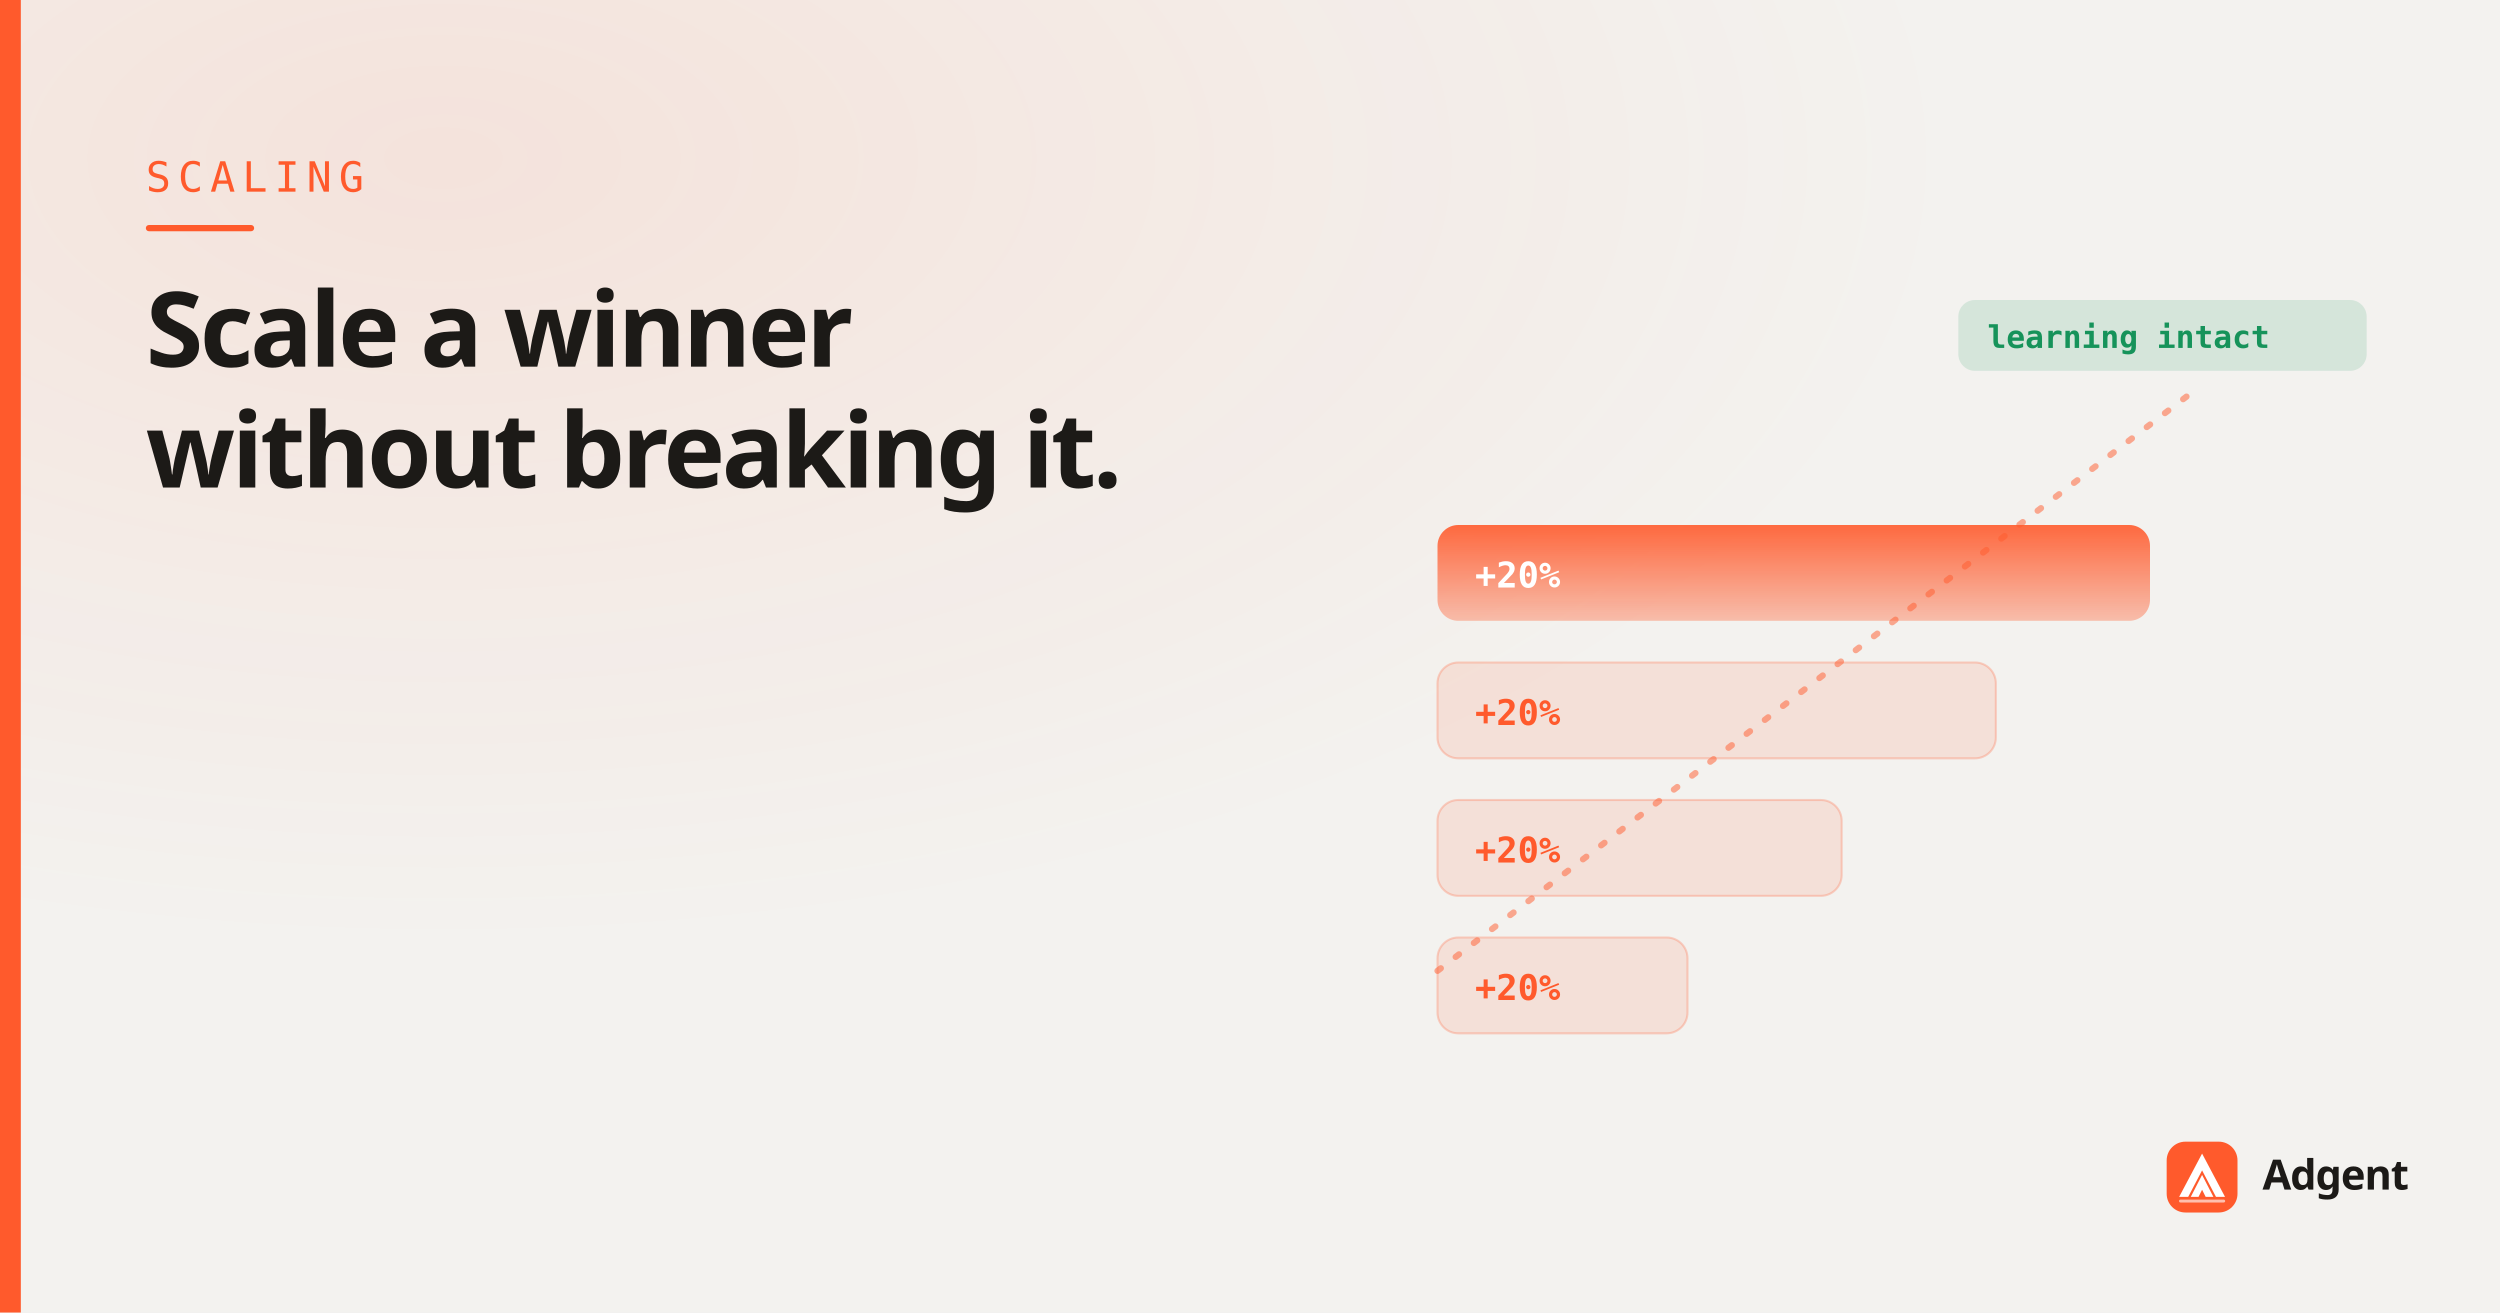
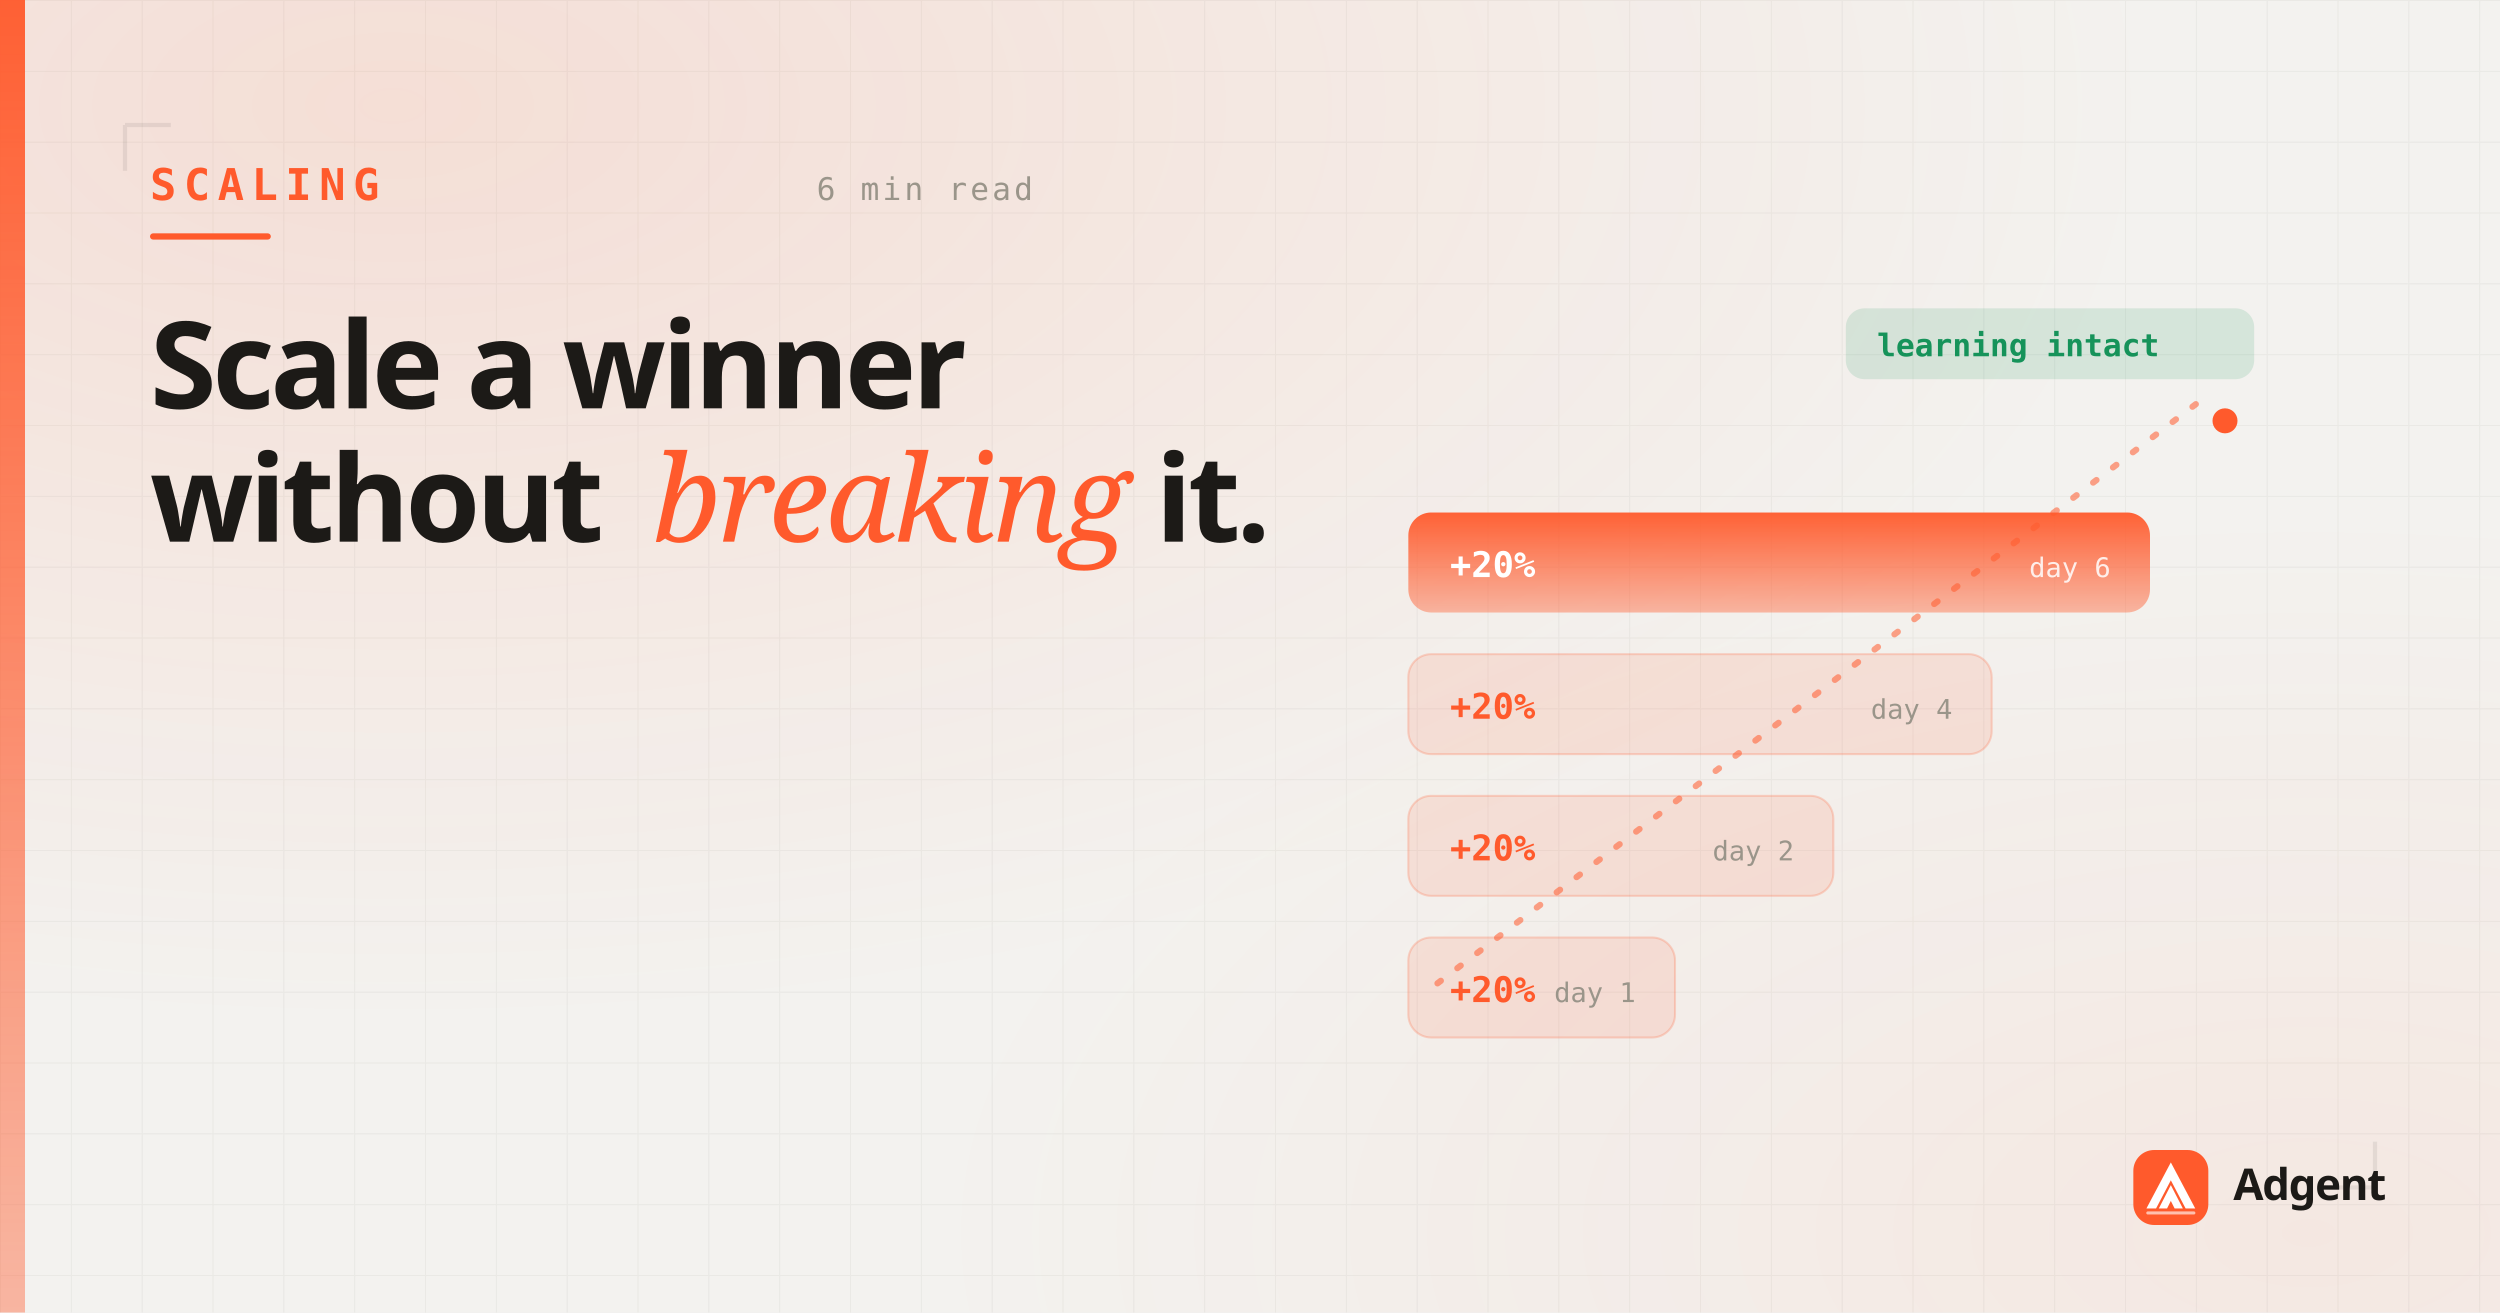
<svg xmlns="http://www.w3.org/2000/svg" viewBox="0 0 1200 630" role="img" preserveAspectRatio="xMidYMid slice">
-   <rect width="1200" height="630" fill="#f3f2ef" />
  <defs>
-     <radialGradient id="glow" cx="18%" cy="12%" r="60%">
-       <stop offset="0%" stop-color="#ff5a2c" stop-opacity="0.10" />
+     <pattern id="grid" width="34" height="34" patternUnits="userSpaceOnUse">
+       <path d="M34 0 H0 V34" fill="none" stroke="rgba(28,25,20,0.045)" stroke-width="1" />
+     </pattern>
+     <radialGradient id="glow" cx="16%" cy="8%" r="70%">
+       <stop offset="0%" stop-color="#ff5a2c" stop-opacity="0.13" />
+       <stop offset="100%" stop-color="#ff5a2c" stop-opacity="0" />
+     </radialGradient>
+     <radialGradient id="glow2" cx="92%" cy="94%" r="55%">
+       <stop offset="0%" stop-color="#ff5a2c" stop-opacity="0.07" />
      <stop offset="100%" stop-color="#ff5a2c" stop-opacity="0" />
    </radialGradient>
    <linearGradient id="fade" x1="0" y1="0" x2="0" y2="1">
-       <stop offset="0%" stop-color="#ff5a2c" stop-opacity="0.9" />
-       <stop offset="100%" stop-color="#ff5a2c" stop-opacity="0.35" />
+       <stop offset="0%" stop-color="#ff5a2c" stop-opacity="0.95" />
+       <stop offset="100%" stop-color="#ff5a2c" stop-opacity="0.4" />
+     </linearGradient>
+     <linearGradient id="barGrad" x1="0" y1="1" x2="0" y2="0">
+       <stop offset="0%" stop-color="#16935a" stop-opacity="0.75" />
+       <stop offset="100%" stop-color="#16935a" stop-opacity="1" />
    </linearGradient>
  </defs>
+   <rect width="1200" height="630" fill="#f3f2ef" />
+   <rect width="1200" height="630" fill="url(#grid)" />
  <rect width="1200" height="630" fill="url(#glow)" />
-   <rect x="0" y="0" width="10" height="630" fill="#ff5a2c" />
-   <text x="70" y="92" font-family="'Geist Mono',monospace" font-size="20" font-weight="500" letter-spacing="3.4" fill="#ff5a2c">SCALING</text>
-   <rect x="70" y="108" width="52" height="3" rx="1.5" fill="#ff5a2c" />
-   <text x="70" y="176" font-family="'Plus Jakarta Sans',sans-serif" font-size="50" font-weight="700" letter-spacing="-1.6" fill="#1c1a17">Scale a winner</text>
-   <text x="70" y="234" font-family="'Plus Jakarta Sans',sans-serif" font-size="50" font-weight="700" letter-spacing="-1.6" fill="#1c1a17">without breaking it.</text>
-   <g transform="translate(690,150)">
-     <rect x="0" y="300" width="120" height="46" rx="10" fill="rgba(255,90,44,0.12)" stroke="#ff5a2c" stroke-opacity="0.25" />
-     <text x="18" y="330" font-family="'Geist Mono',monospace" font-size="17" font-weight="600" fill="#ff5a2c">+20%</text>
-     <rect x="0" y="234" width="194" height="46" rx="10" fill="rgba(255,90,44,0.12)" stroke="#ff5a2c" stroke-opacity="0.25" />
-     <text x="18" y="264" font-family="'Geist Mono',monospace" font-size="17" font-weight="600" fill="#ff5a2c">+20%</text>
-     <rect x="0" y="168" width="268" height="46" rx="10" fill="rgba(255,90,44,0.12)" stroke="#ff5a2c" stroke-opacity="0.25" />
-     <text x="18" y="198" font-family="'Geist Mono',monospace" font-size="17" font-weight="600" fill="#ff5a2c">+20%</text>
-     <rect x="0" y="102" width="342" height="46" rx="10" fill="url(#fade)" stroke="#ff5a2c" stroke-opacity="0" />
-     <text x="18" y="132" font-family="'Geist Mono',monospace" font-size="17" font-weight="600" fill="#fff">+20%</text>
-     <path d="M0 316 L360 40" stroke="#ff5a2c" stroke-width="3" stroke-dasharray="2 9" stroke-linecap="round" opacity="0.5" />
-     <g transform="translate(250,-6)">
-       <rect x="0" y="0" width="196" height="34" rx="8" fill="rgba(22,147,90,0.14)" />
-       <text x="14" y="23" font-family="'Geist Mono',monospace" font-size="15" font-weight="600" fill="#16935a">learning intact</text>
+   <rect width="1200" height="630" fill="url(#glow2)" />
+   <rect x="0" y="0" width="12" height="630" fill="url(#fade)" />
+   <path d="M60 60 h22 M60 60 v22" stroke="rgba(28,25,20,0.16)" stroke-width="2" fill="none" opacity="0.5" />
+   <path d="M1140 570 h-22 M1140 570 v-22" stroke="rgba(28,25,20,0.16)" stroke-width="2" fill="none" opacity="0.5" />
+   <g>
+     <text x="72" y="96" font-family="'Geist Mono',monospace" font-size="21" font-weight="600" letter-spacing="3.6" fill="#ff5a2c">SCALING</text>
+     <rect x="72" y="112" width="58" height="3" rx="1.5" fill="#ff5a2c" />
+     <text x="392" y="96" font-family="'Geist Mono',monospace" font-size="15" letter-spacing="1.5" fill="#9a958a">6 min read</text>
+   </g>
+   <text x="72" y="196" font-family="'Plus Jakarta Sans',sans-serif" font-size="58" font-weight="700" font-style="normal" letter-spacing="-2" fill="#1c1a17">Scale a winner</text>
+   <text x="72" y="260" font-family="'Plus Jakarta Sans',sans-serif" font-size="58" font-weight="700" font-style="normal" letter-spacing="-2" fill="#1c1a17">without </text>
+   <text x="313.28" y="260" font-family="'Fraunces',serif" font-size="58" font-weight="500" font-style="italic" letter-spacing="-1.4" fill="#ff5a2c">breaking</text>
+   <text x="554.56" y="260" font-family="'Plus Jakarta Sans',sans-serif" font-size="58" font-weight="700" font-style="normal" letter-spacing="-2" fill="#1c1a17"> it.</text>
+   <g transform="translate(676,150)">
+     <path d="M14 322 L378 44" stroke="#ff5a2c" stroke-width="3" stroke-dasharray="2 10" stroke-linecap="round" opacity="0.55" />
+     <rect x="0" y="300" width="128" height="48" rx="11" fill="rgba(255,90,44,0.12)" stroke="#ff5a2c" stroke-opacity="0.22" />
+     <text x="20" y="331" font-family="'Geist Mono',monospace" font-size="17" font-weight="600" fill="#ff5a2c">+20%</text>
+     <text x="70" y="331" font-family="'Geist Mono',monospace" font-size="13" fill="#9a958a">day 1</text>
+     <rect x="0" y="232" width="204" height="48" rx="11" fill="rgba(255,90,44,0.12)" stroke="#ff5a2c" stroke-opacity="0.22" />
+     <text x="20" y="263" font-family="'Geist Mono',monospace" font-size="17" font-weight="600" fill="#ff5a2c">+20%</text>
+     <text x="146" y="263" font-family="'Geist Mono',monospace" font-size="13" fill="#9a958a">day 2</text>
+     <rect x="0" y="164" width="280" height="48" rx="11" fill="rgba(255,90,44,0.12)" stroke="#ff5a2c" stroke-opacity="0.22" />
+     <text x="20" y="195" font-family="'Geist Mono',monospace" font-size="17" font-weight="600" fill="#ff5a2c">+20%</text>
+     <text x="222" y="195" font-family="'Geist Mono',monospace" font-size="13" fill="#9a958a">day 4</text>
+     <rect x="0" y="96" width="356" height="48" rx="11" fill="url(#fade)" stroke="#ff5a2c" stroke-opacity="0" />
+     <text x="20" y="127" font-family="'Geist Mono',monospace" font-size="17" font-weight="600" fill="#fff">+20%</text>
+     <text x="298" y="127" font-family="'Geist Mono',monospace" font-size="13" fill="rgba(255,255,255,.85)">day 6</text>
+     <g transform="translate(210,-2)">
+       <rect width="196" height="34" rx="9" fill="rgba(22,147,90,0.14)" />
+       <text x="15" y="23" font-family="'Geist Mono',monospace" font-size="15" font-weight="600" fill="#16935a">learning intact</text>
    </g>
+     <circle cx="392" cy="52" r="6" fill="#ff5a2c" />
  </g>
-   <g transform="translate(1040,548)">
-     <rect width="34" height="34" rx="9" fill="#ff5a2c" />
-     <g transform="translate(17,17.5) scale(0.155) translate(-85,-82)">
+   <g transform="translate(1024,552)">
+     <rect width="36" height="36" rx="10" fill="#ff5a2c" />
+     <g transform="translate(18,18.5) scale(0.165) translate(-85,-82)">
      <path d="M14 140 L85 6 L156 140 L128 140 L85 58 L42 140 Z" fill="#fff" />
      <path d="M50 140 L85 72 L120 140 L96 140 L85 118 L74 140 Z" fill="#fff" />
      <path d="M18 153 L152 153" stroke="#fff" stroke-width="9" stroke-linecap="round" opacity="0.62" />
    </g>
-     <text x="46" y="23" font-family="'Plus Jakarta Sans',sans-serif" font-size="20" font-weight="800" letter-spacing="-0.5" fill="#1c1a17">Adgent</text>
+     <text x="48" y="24" font-family="'Plus Jakarta Sans',sans-serif" font-size="21" font-weight="800" letter-spacing="-0.6" fill="#1c1a17">Adgent</text>
  </g>
</svg>
